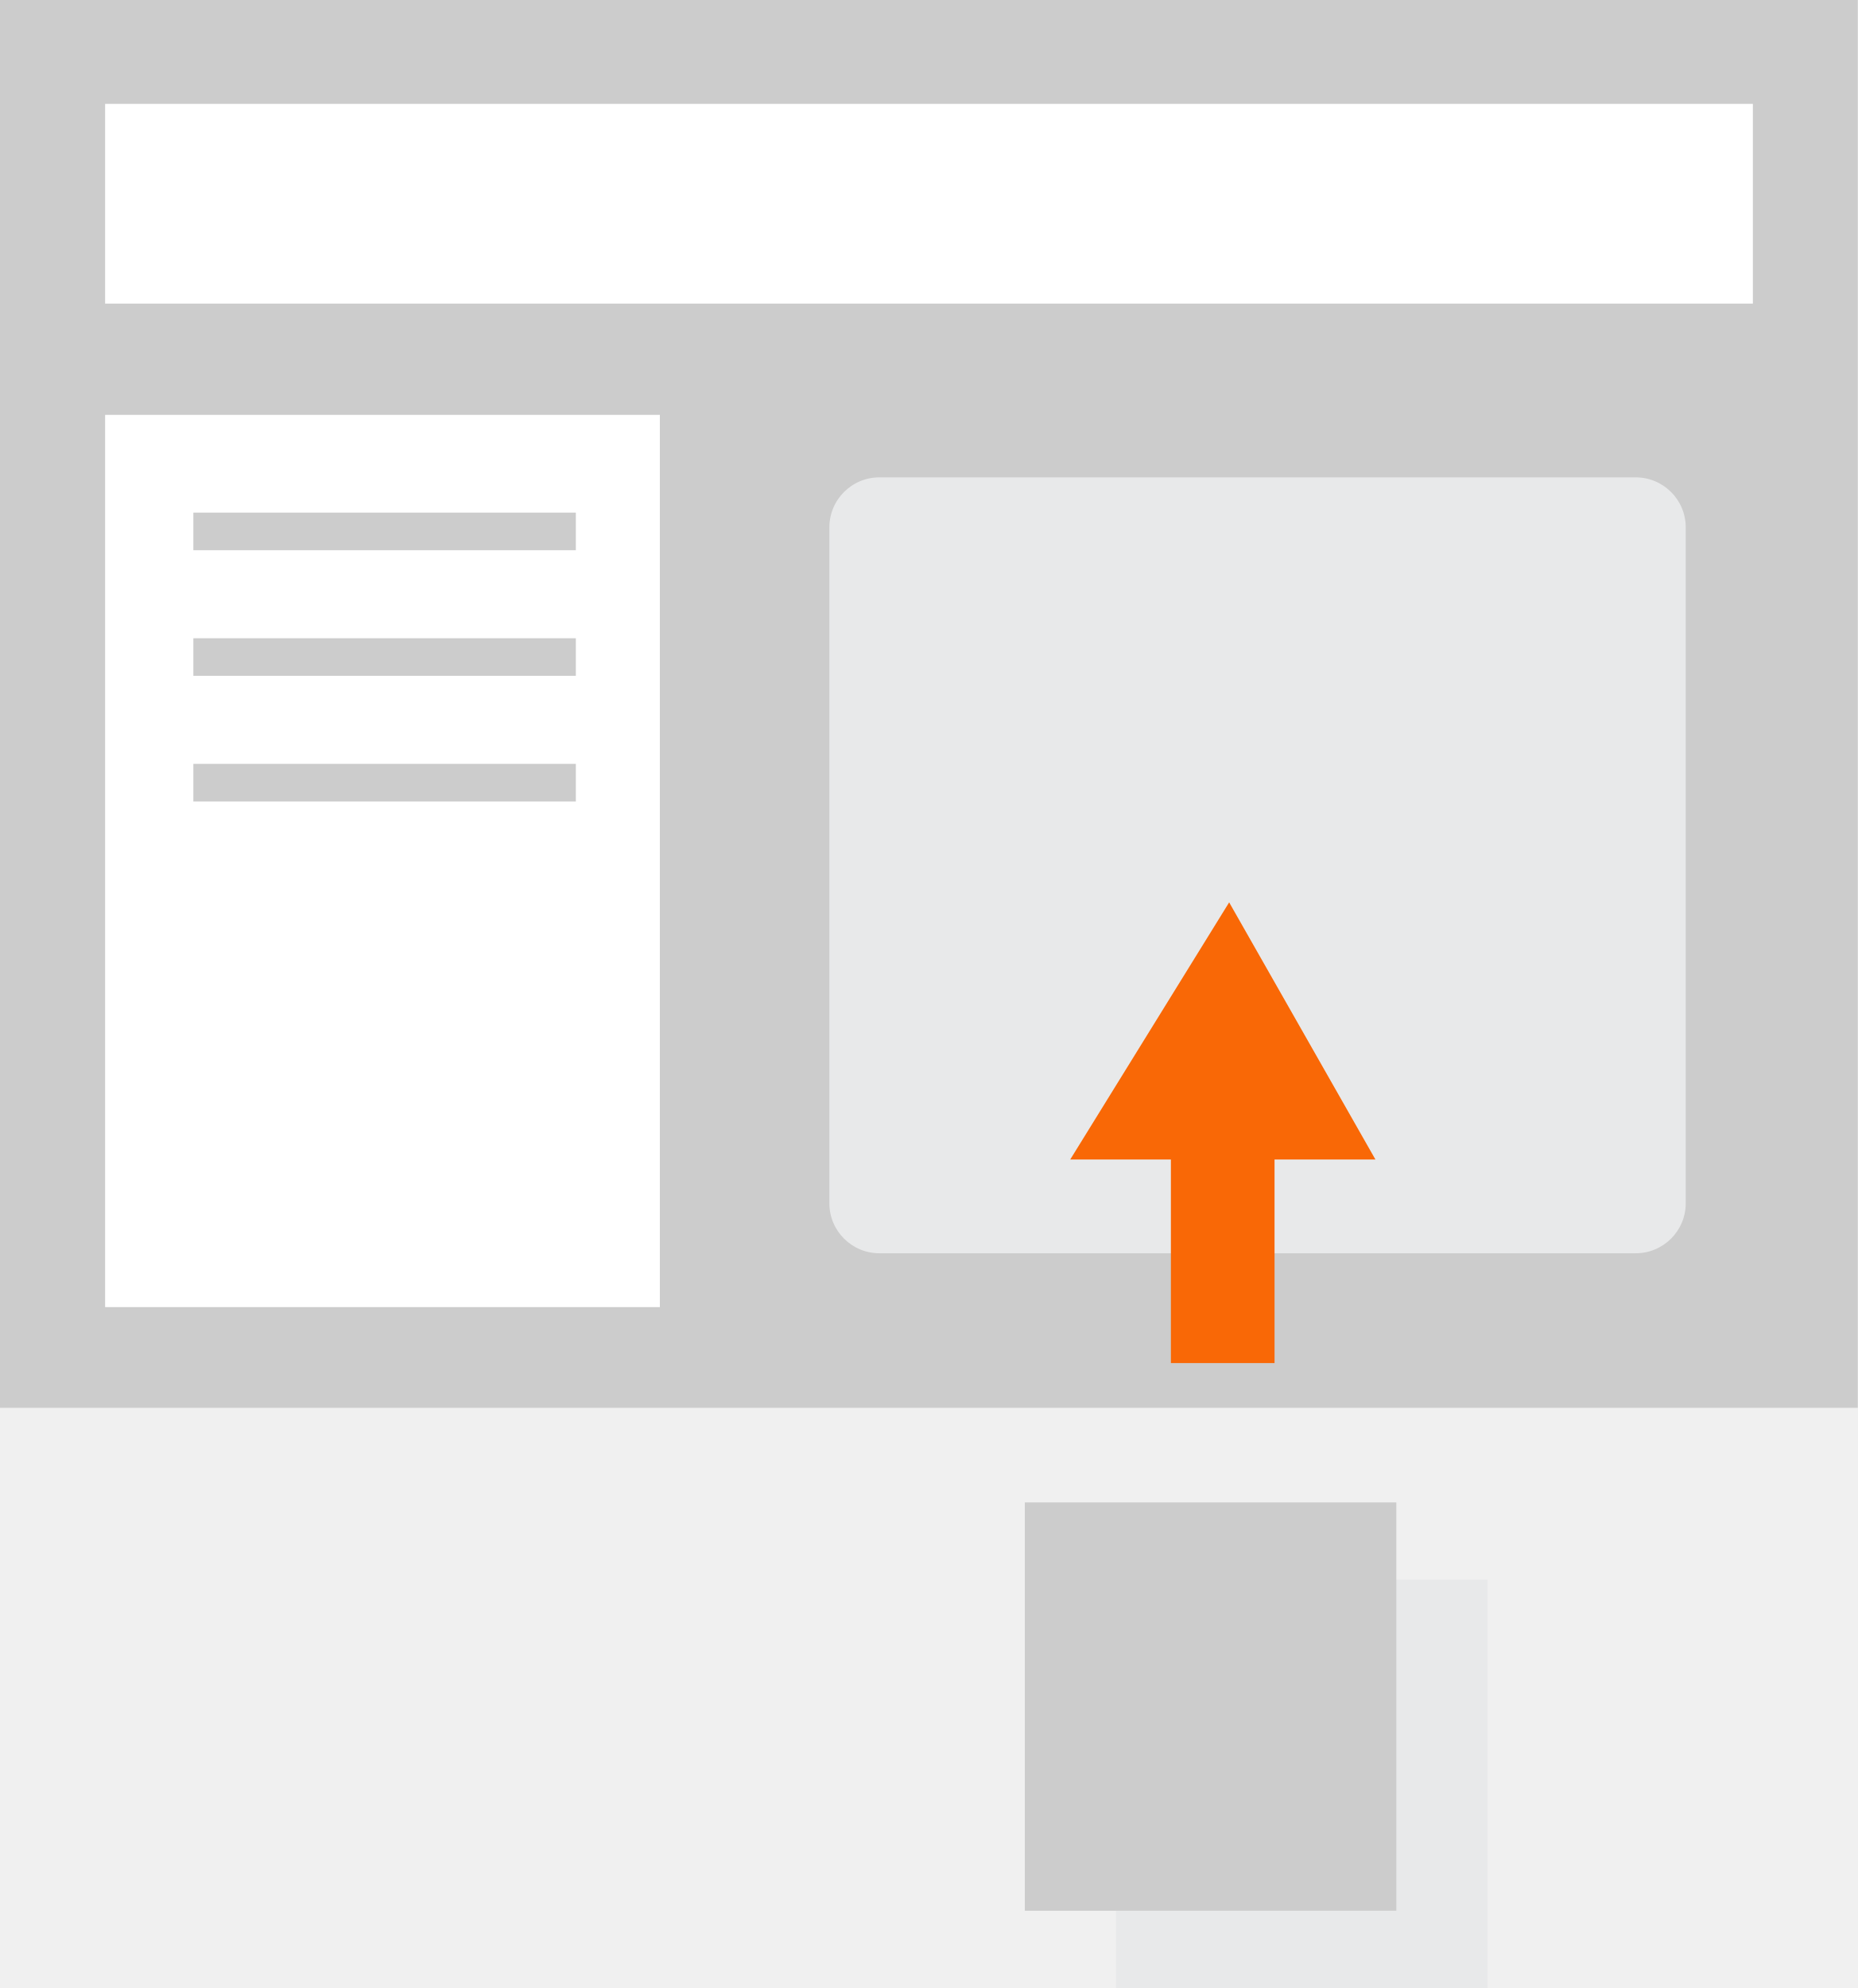
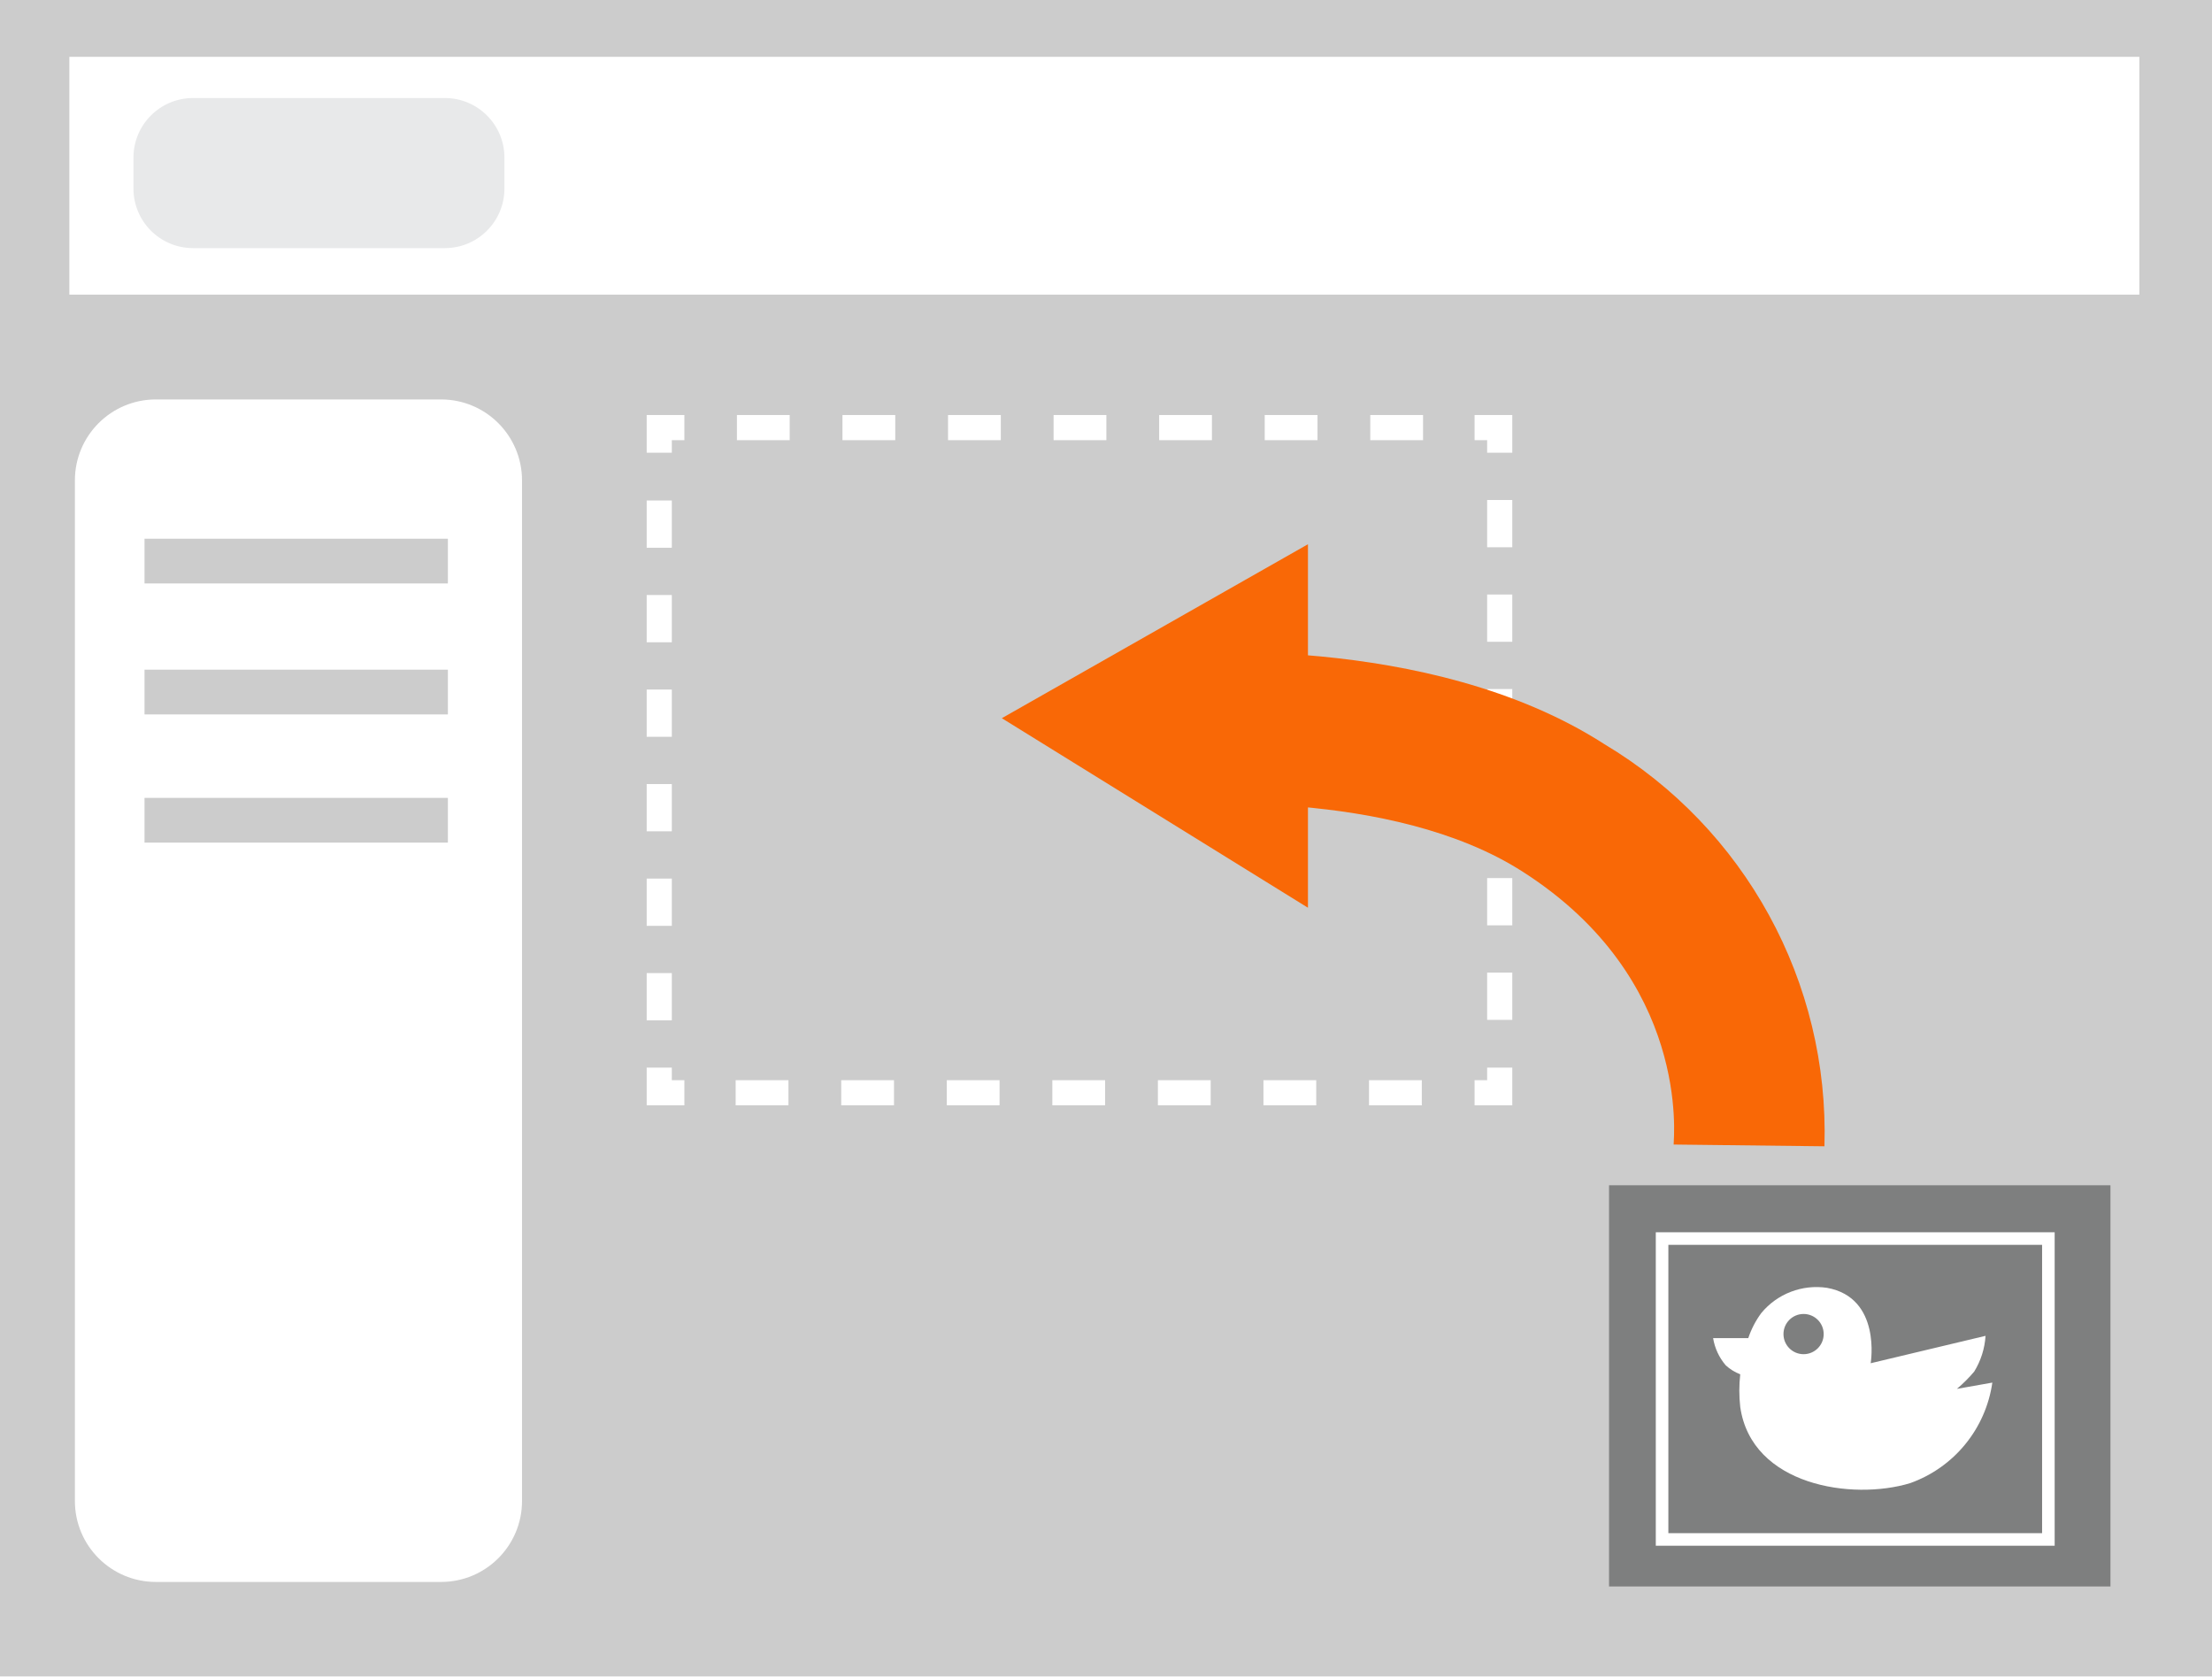
- <svg xmlns="http://www.w3.org/2000/svg" viewBox="0 0 88.01 94.16">
+ <svg xmlns="http://www.w3.org/2000/svg" viewBox="0 0 88.01 66.68">
  <defs>
-     <style>.cls-1{fill:#e8e9ea;}.cls-2{fill:#ccc;}.cls-3{fill:#fff;}.cls-4{fill:#f96806;}</style>
+     <style>.cls-1{fill:#ccc;}.cls-2{fill:#fff;}.cls-3{fill:#e8e9ea;}.cls-4{fill:#7e7f7f;}.cls-5,.cls-6,.cls-7,.cls-8{fill:none;stroke:#fff;stroke-miterlimit:10;}.cls-5{stroke-width:0.5px;}.cls-7{stroke-dasharray:2.1 2.1;}.cls-8{stroke-dasharray:1.88 1.88;}.cls-9{fill:#f96806;}</style>
  </defs>
  <g id="レイヤー_2" data-name="レイヤー 2">
    <g id="レイヤー_1-2" data-name="レイヤー 1">
-       <rect class="cls-1" x="52.87" y="74.82" width="17.6" height="19.34" />
-       <rect class="cls-2" width="88.01" height="66.68" />
-       <rect class="cls-2" x="48.55" y="71.16" width="17.6" height="19.34" />
-       <rect class="cls-3" x="4.98" y="4.92" width="78.06" height="9.46" />
-       <rect class="cls-3" x="4.98" y="19.65" width="26.28" height="42.26" />
-       <rect class="cls-2" x="9.16" y="24.28" width="18.12" height="1.78" />
-       <rect class="cls-2" x="9.16" y="30.23" width="18.12" height="1.78" />
-       <rect class="cls-2" x="9.16" y="36.18" width="18.12" height="1.78" />
-       <rect class="cls-1" x="39.29" y="22.61" width="40.57" height="36.75" rx="2.37" />
+       <rect class="cls-1" width="88.01" height="66.68" />
+       <rect class="cls-2" x="2.76" y="2.26" width="82.36" height="9.46" />
+       <rect class="cls-3" x="5.31" y="3.9" width="14.76" height="5.97" rx="2.37" />
+       <rect class="cls-2" x="2.98" y="15.89" width="17.79" height="47.04" rx="3.22" />
+       <rect class="cls-1" x="5.75" y="21.43" width="12.07" height="1.78" />
+       <rect class="cls-1" x="5.75" y="26.64" width="12.07" height="1.78" />
+       <rect class="cls-1" x="5.75" y="31.74" width="12.07" height="1.78" />
+       <rect class="cls-4" x="64.02" y="47.15" width="19.95" height="15.96" />
+       <rect class="cls-5" x="66.13" y="49.27" width="15.37" height="11.97" />
+       <polyline class="cls-6" points="59.67 42.47 59.67 43.47 58.67 43.47" />
+       <line class="cls-7" x1="56.57" y1="43.47" x2="28.27" y2="43.47" />
+       <polyline class="cls-6" points="27.23 43.47 26.23 43.47 26.23 42.47" />
+       <line class="cls-8" x1="26.23" y1="40.59" x2="26.23" y2="18.95" />
+       <polyline class="cls-6" points="26.23 18.01 26.23 17.01 27.23 17.01" />
+       <line class="cls-7" x1="29.32" y1="17.01" x2="57.62" y2="17.01" />
+       <polyline class="cls-6" points="58.67 17.01 59.67 17.01 59.67 18.01" />
+       <line class="cls-8" x1="59.67" y1="19.89" x2="59.67" y2="41.53" />
+       <path class="cls-2" d="M77.86,55.25a5.76,5.76,0,0,0,.69-.69A3.08,3.08,0,0,0,79,53.14l-4.57,1.09s.44-2.61-1.74-3a2.85,2.85,0,0,0-2.61,1,3.59,3.59,0,0,0-.52,1h-1.4a2.22,2.22,0,0,0,.5,1.08,1.8,1.8,0,0,0,.58.36,5.77,5.77,0,0,0,0,1.3C69.69,59.1,73.7,59.7,76,59a5,5,0,0,0,3.27-4Zm-6.1-1.38a.8.8,0,1,1,.8-.8A.8.8,0,0,1,71.76,53.87Z" />
    </g>
    <g id="レイヤー_2-2" data-name="レイヤー 2">
-       <polygon class="cls-4" points="60.38 64.56 60.38 54.92 65.16 54.92 58.23 42.74 50.7 54.92 55.47 54.92 55.47 64.56 60.38 64.56" />
+       <polygon class="cls-9" points="52.04 21.65 39.86 28.57 52.04 36.11 52.04 21.65" />
+       <path class="cls-9" d="M66.59,45.53v0c0-.27.68-6.58-6-10.85-5.24-3.37-13.76-2.65-13.85-2.64l-.55-6c.43-.05,10.65-.94,17.64,3.56A18,18,0,0,1,72.59,45.6S66.59,45.53,66.59,45.53Z" />
    </g>
  </g>
</svg>
